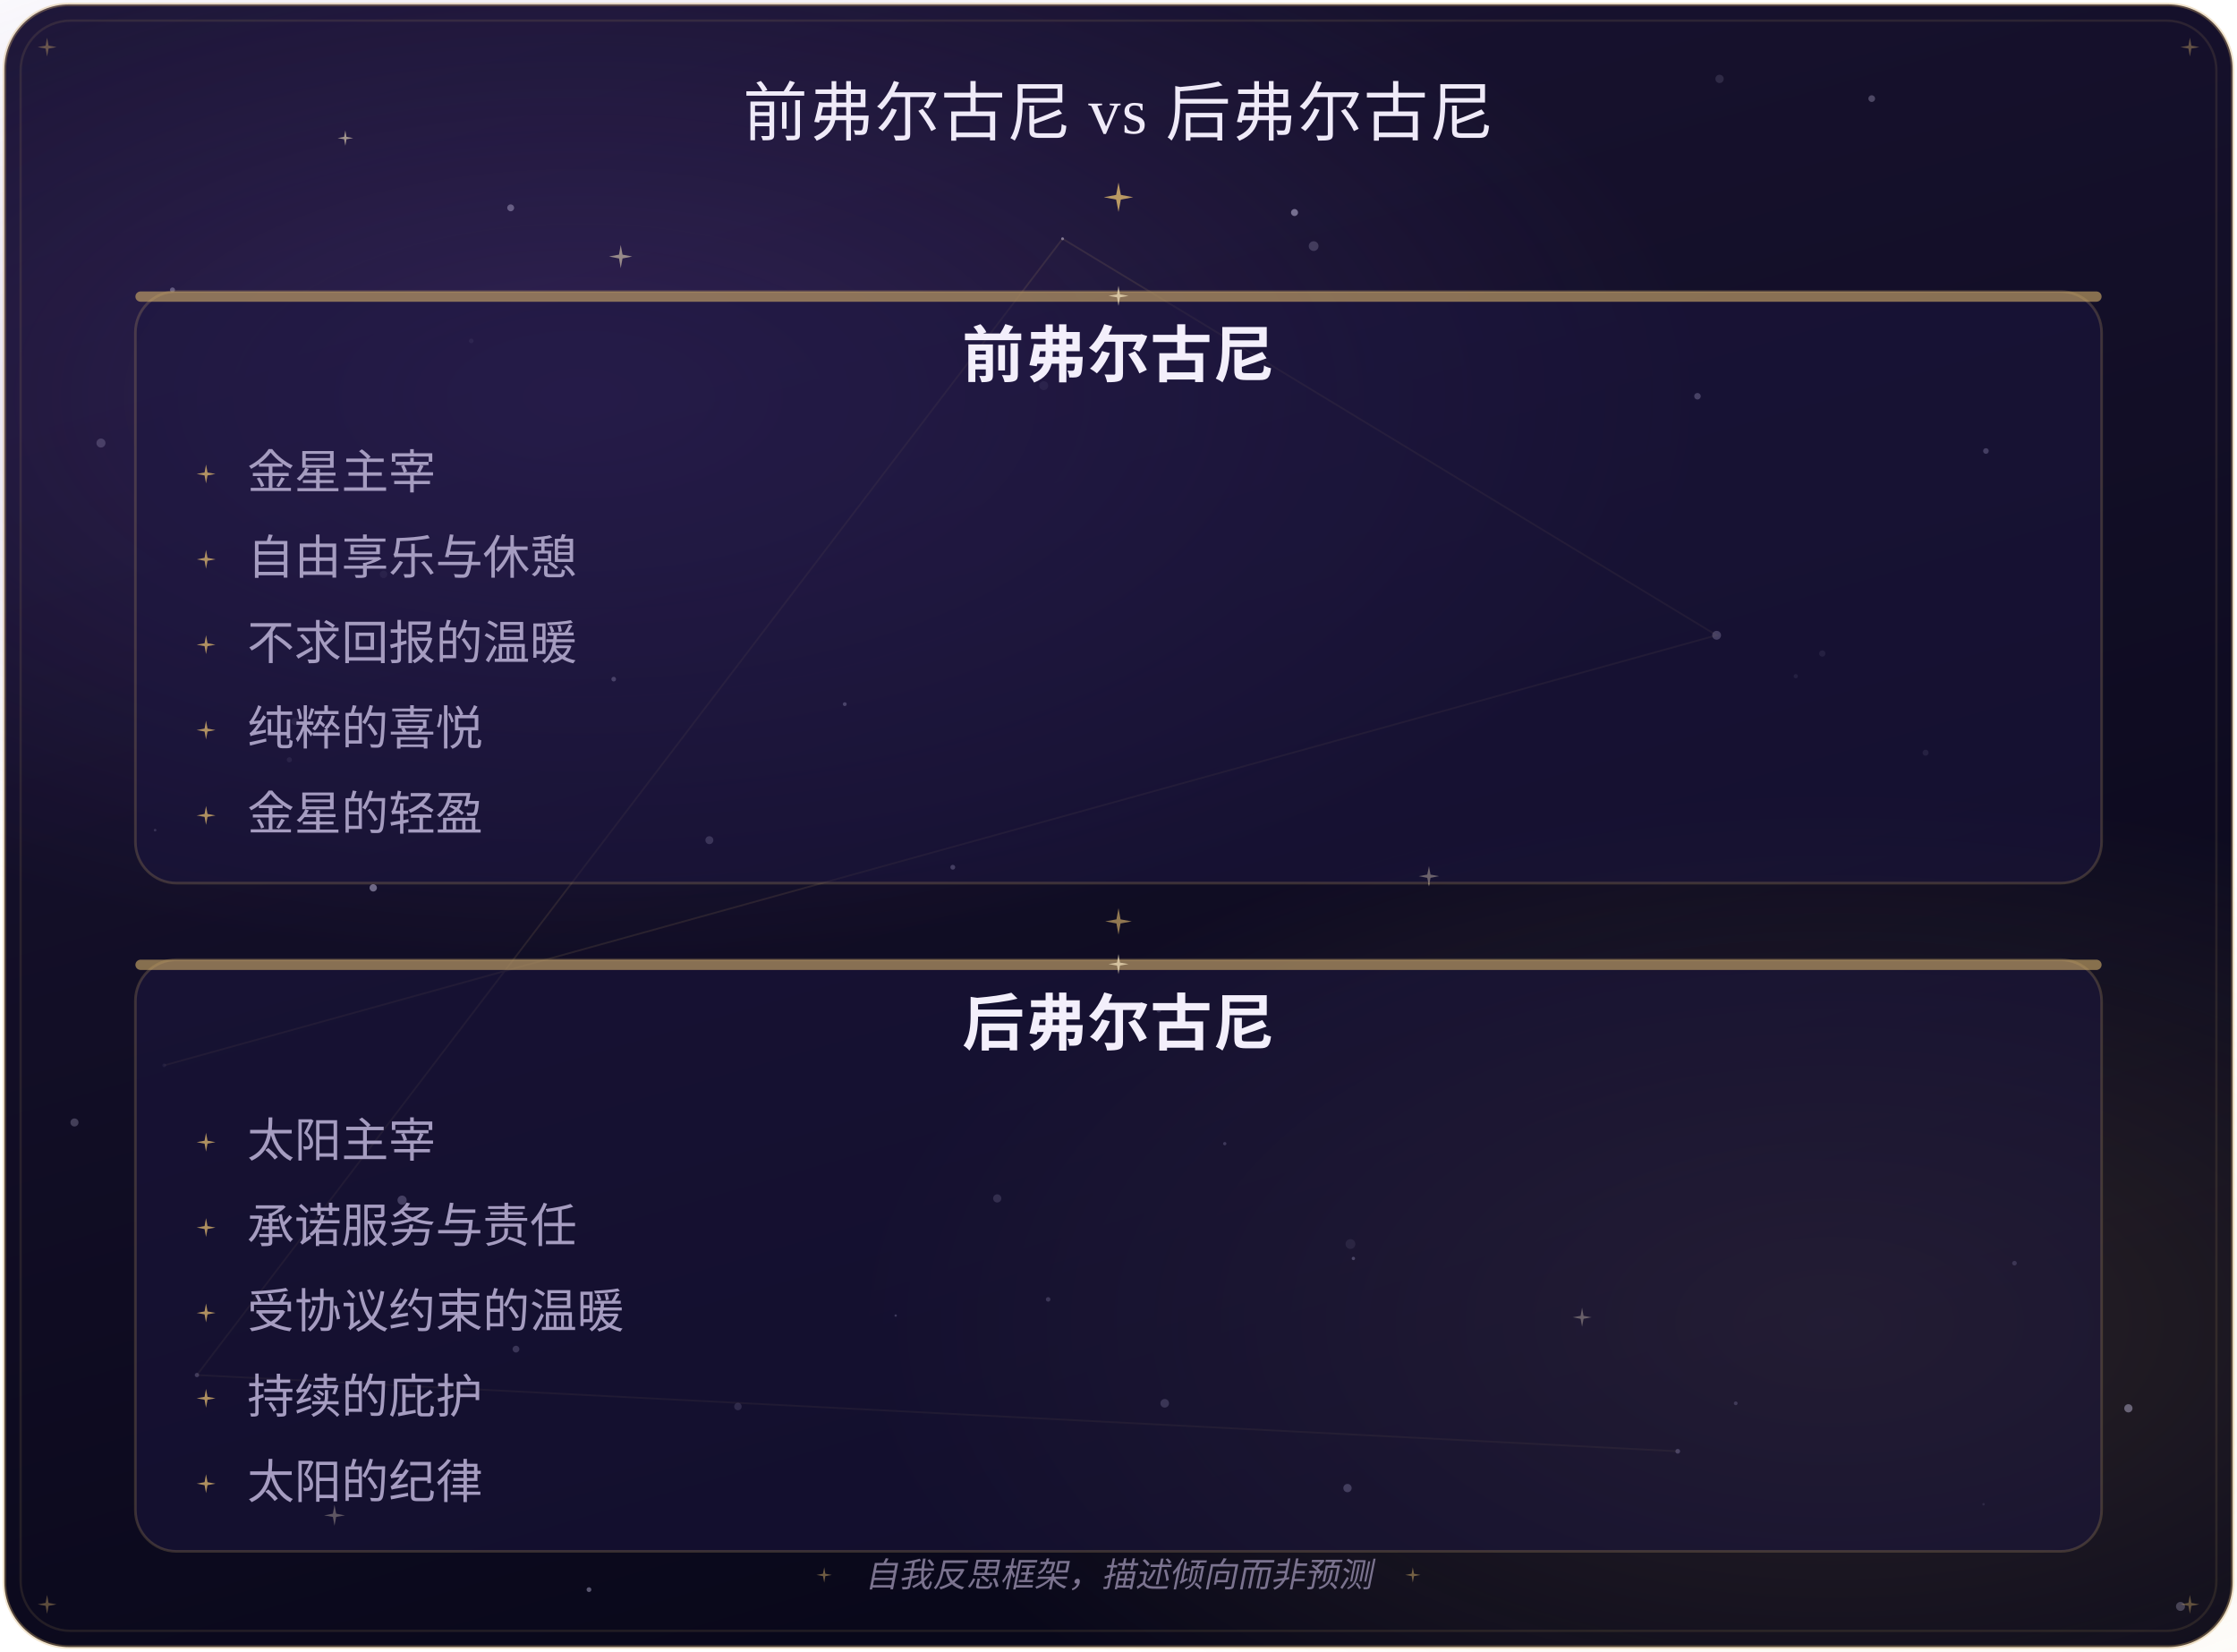
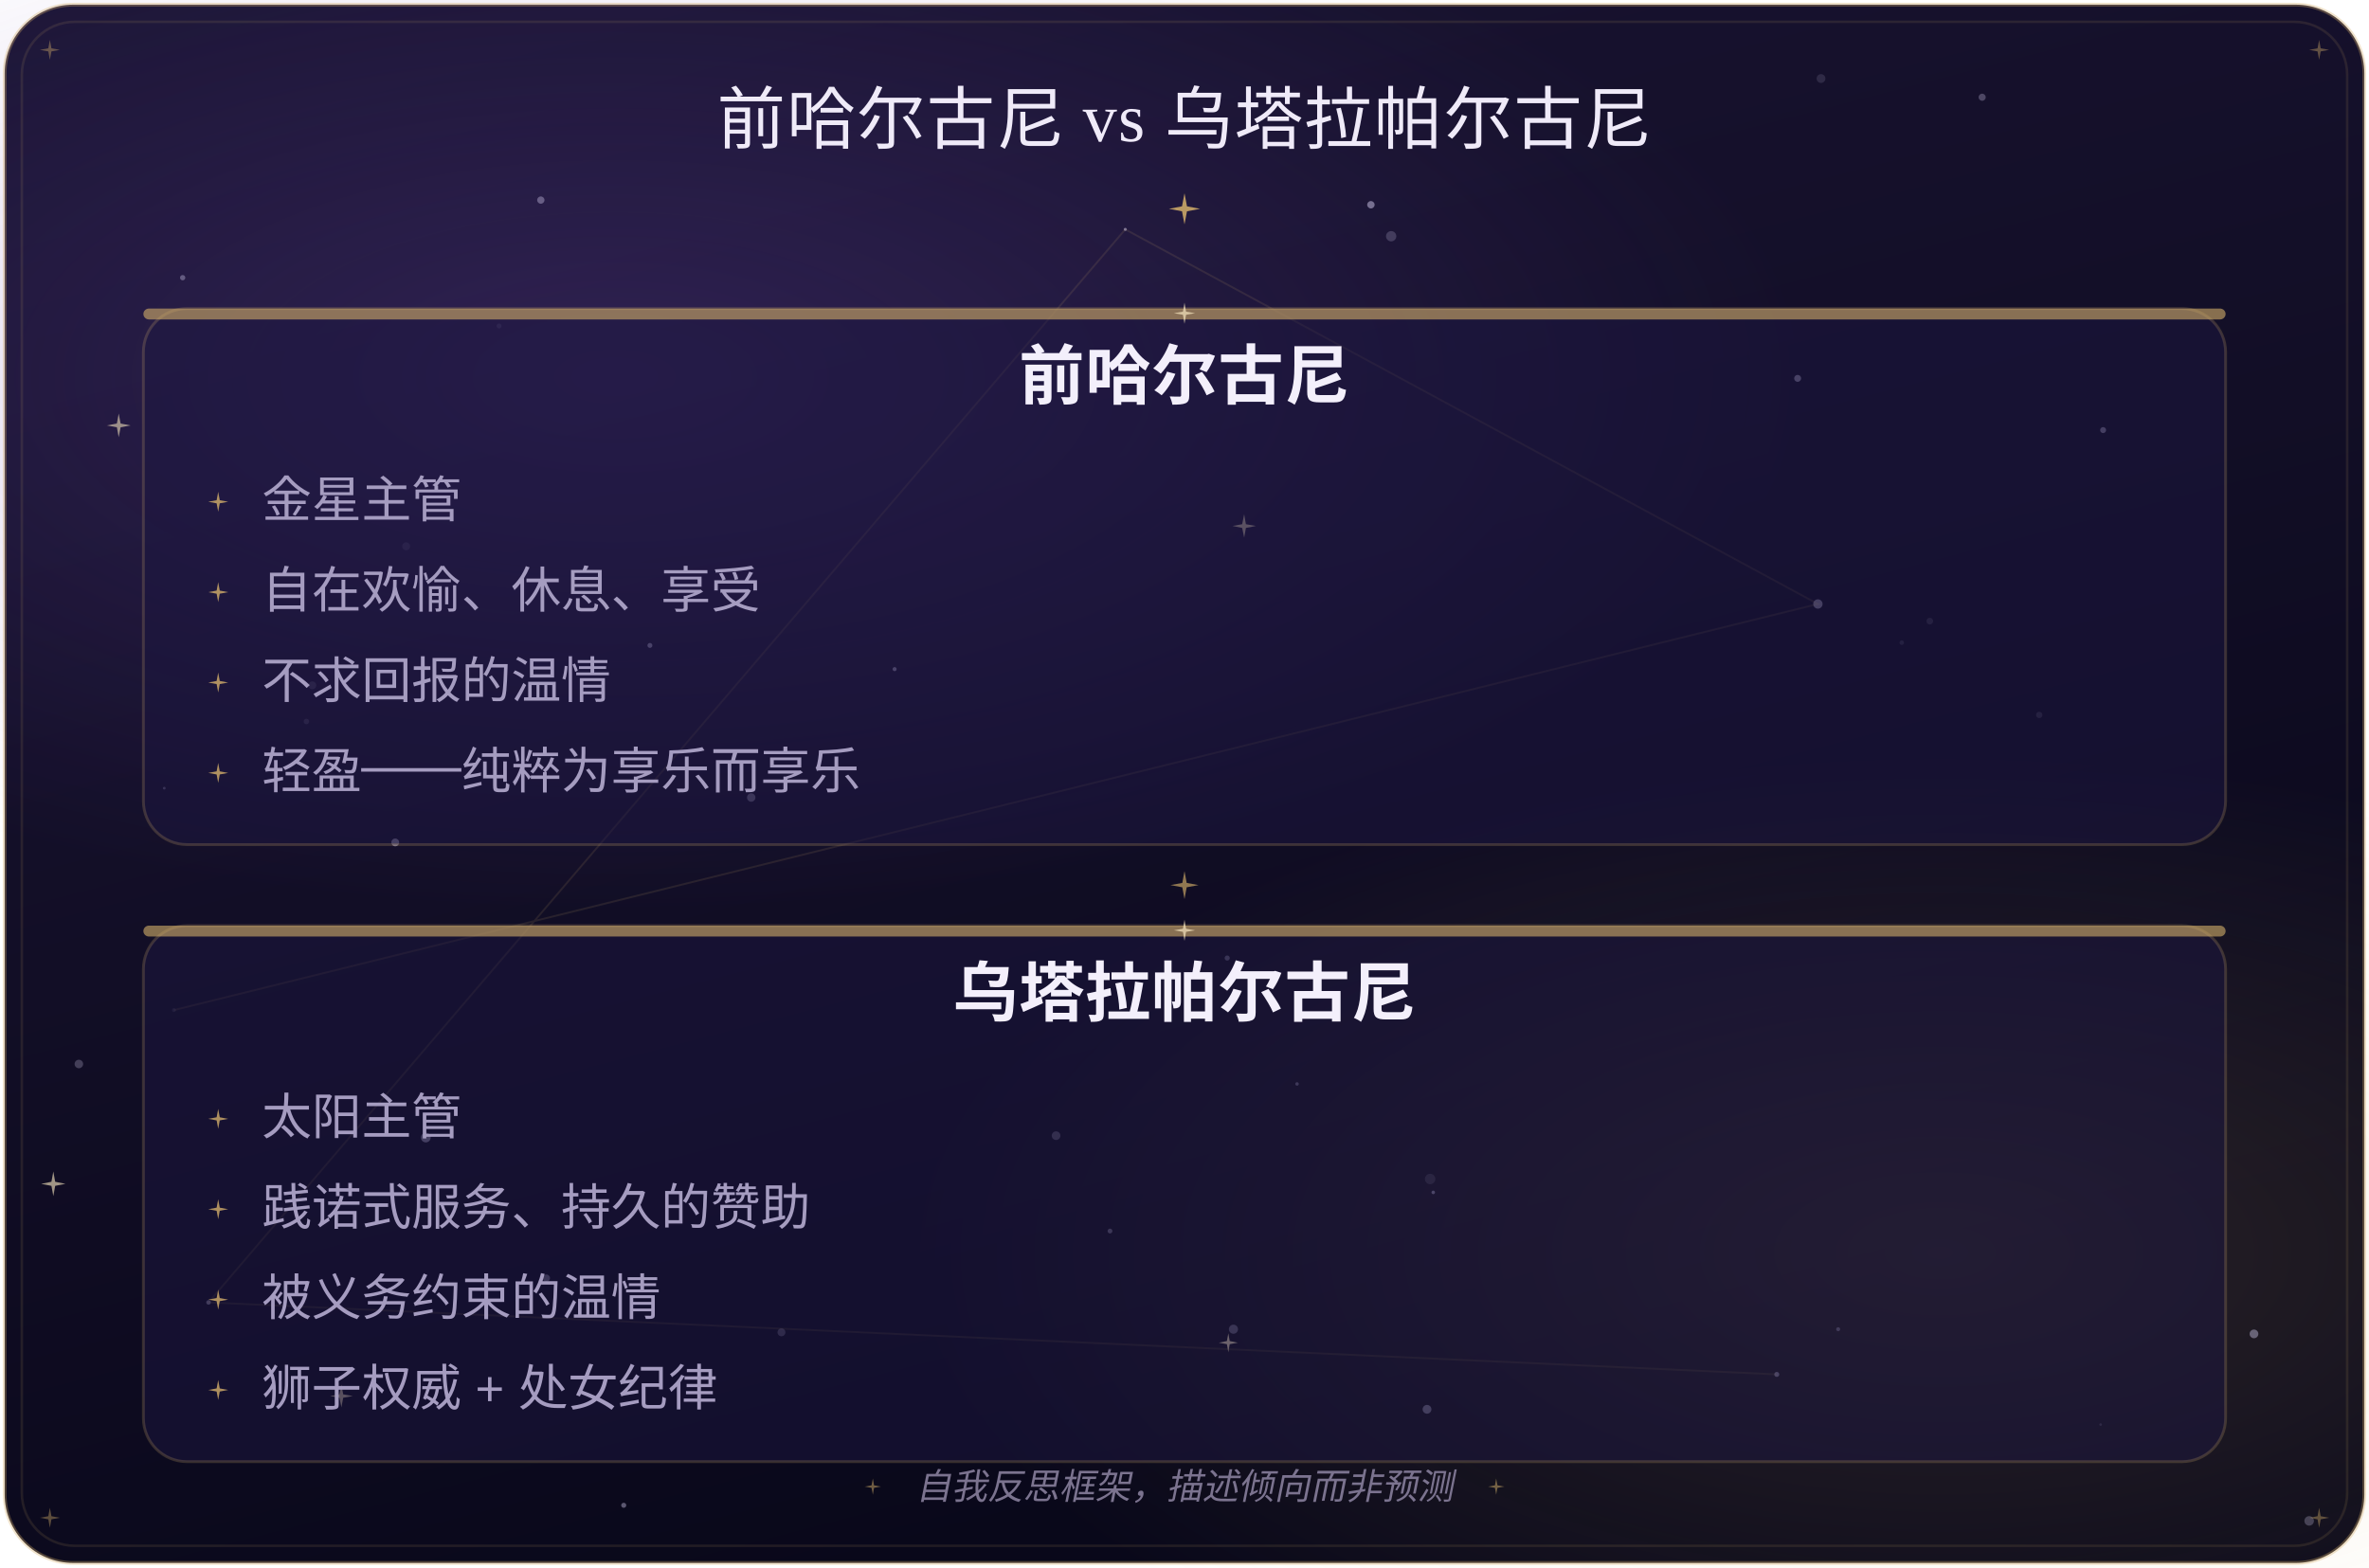
- <svg xmlns="http://www.w3.org/2000/svg" viewBox="0 0 760 561" role="img" aria-label="前弗尔古尼 vs 后弗尔古尼">
+ <svg xmlns="http://www.w3.org/2000/svg" viewBox="0 0 760 503" role="img" aria-label="前哈尔古尼 vs 乌塔拉帕尔古尼">
  <defs>
    <linearGradient id="uttaraphalguninakshatra0zh-panel" x1="0" y1="0" x2="0.4" y2="1">
      <stop offset="0" stop-color="#1a1433" />
      <stop offset="0.55" stop-color="#120e26" />
      <stop offset="1" stop-color="#09081a" />
    </linearGradient>
    <radialGradient id="uttaraphalguninakshatra0zh-foil" cx="0.42" cy="0.34" r="0.75">
      <stop offset="0" stop-color="#fbf0d2" />
      <stop offset="0.5" stop-color="#e8c882" />
      <stop offset="1" stop-color="#b8923f" />
    </radialGradient>
    <radialGradient id="uttaraphalguninakshatra0zh-glow" cx="0.5" cy="0.5" r="0.5">
      <stop offset="0" stop-color="#f6e6bf" />
      <stop offset="1" stop-color="#f6e6bf" stop-opacity="0" />
    </radialGradient>
    <radialGradient id="uttaraphalguninakshatra0zh-neb1" cx="0.5" cy="0.5" r="0.5">
      <stop offset="0" stop-color="#6f4bb0" stop-opacity="0.28" />
      <stop offset="1" stop-color="#6f4bb0" stop-opacity="0" />
    </radialGradient>
    <radialGradient id="uttaraphalguninakshatra0zh-neb2" cx="0.5" cy="0.5" r="0.5">
      <stop offset="0" stop-color="#d4af6a" stop-opacity="0.16" />
      <stop offset="1" stop-color="#d4af6a" stop-opacity="0" />
    </radialGradient>
    <linearGradient id="uttaraphalguninakshatra0zh-rule" x1="0" y1="0" x2="1" y2="0">
      <stop offset="0" stop-color="#d4af6a" stop-opacity="0" />
      <stop offset="0.5" stop-color="#d4af6a" stop-opacity="0.6" />
      <stop offset="1" stop-color="#d4af6a" stop-opacity="0" />
    </linearGradient>
  </defs>
-   <rect x="1.5" y="1.5" width="757" height="558" rx="22" fill="url(#uttaraphalguninakshatra0zh-panel)" />
-   <ellipse cx="198" cy="135" rx="380" ry="191" fill="url(#uttaraphalguninakshatra0zh-neb1)" />
-   <ellipse cx="623" cy="449" rx="334" ry="180" fill="url(#uttaraphalguninakshatra0zh-neb2)" />
-   <circle cx="208.5" cy="230.7" r="0.79" fill="#cfc8ea" opacity="0.50" />
-   <circle cx="200.1" cy="540.0" r="0.81" fill="#cfc8ea" opacity="0.41" />
-   <circle cx="619.1" cy="222.0" r="1.07" fill="#cfc8ea" opacity="0.16" />
-   <circle cx="674.7" cy="153.2" r="0.96" fill="#cfc8ea" opacity="0.48" />
-   <circle cx="100.2" cy="245.1" r="1.26" fill="#cfc8ea" opacity="0.15" />
-   <circle cx="673.9" cy="511.0" r="0.42" fill="#cfc8ea" opacity="0.21" />
-   <circle cx="740.8" cy="545.7" r="1.53" fill="#cfc8ea" opacity="0.27" />
-   <circle cx="654.2" cy="255.7" r="1.02" fill="#cfc8ea" opacity="0.17" />
-   <circle cx="610.1" cy="229.7" r="0.72" fill="#cfc8ea" opacity="0.16" />
-   <circle cx="287.0" cy="239.2" r="0.65" fill="#cfc8ea" opacity="0.51" />
-   <circle cx="570.0" cy="493.0" r="0.80" fill="#cfc8ea" opacity="0.50" />
-   <circle cx="356.1" cy="441.4" r="0.77" fill="#cfc8ea" opacity="0.39" />
-   <circle cx="589.7" cy="476.7" r="0.64" fill="#cfc8ea" opacity="0.39" />
-   <circle cx="723.1" cy="478.4" r="1.40" fill="#cfc8ea" opacity="0.42" />
-   <circle cx="66.9" cy="467.1" r="0.74" fill="#cfc8ea" opacity="0.43" />
-   <circle cx="395.7" cy="476.7" r="1.46" fill="#cfc8ea" opacity="0.37" />
-   <circle cx="361.0" cy="81.1" r="0.49" fill="#cfc8ea" opacity="0.51" />
-   <circle cx="52.7" cy="282.0" r="0.44" fill="#cfc8ea" opacity="0.34" />
-   <circle cx="98.3" cy="258.1" r="0.88" fill="#cfc8ea" opacity="0.16" />
-   <circle cx="584.2" cy="26.8" r="1.41" fill="#cfc8ea" opacity="0.14" />
-   <circle cx="250.7" cy="477.8" r="1.27" fill="#cfc8ea" opacity="0.28" />
-   <circle cx="439.8" cy="72.2" r="1.19" fill="#cfc8ea" opacity="0.50" />
-   <circle cx="160.1" cy="115.8" r="0.79" fill="#cfc8ea" opacity="0.13" />
-   <circle cx="583.2" cy="215.8" r="1.50" fill="#cfc8ea" opacity="0.48" />
-   <circle cx="459.8" cy="427.5" r="0.57" fill="#cfc8ea" opacity="0.54" />
-   <circle cx="136.6" cy="407.7" r="1.56" fill="#cfc8ea" opacity="0.49" />
-   <circle cx="338.8" cy="407.1" r="1.39" fill="#cfc8ea" opacity="0.30" />
-   <circle cx="241.0" cy="285.4" r="1.35" fill="#cfc8ea" opacity="0.37" />
-   <circle cx="25.3" cy="381.3" r="1.37" fill="#cfc8ea" opacity="0.26" />
-   <circle cx="416.1" cy="388.5" r="0.56" fill="#cfc8ea" opacity="0.40" />
-   <circle cx="576.7" cy="134.6" r="1.11" fill="#cfc8ea" opacity="0.51" />
-   <circle cx="173.5" cy="70.6" r="1.17" fill="#cfc8ea" opacity="0.38" />
-   <circle cx="175.3" cy="458.3" r="1.15" fill="#cfc8ea" opacity="0.39" />
-   <circle cx="126.8" cy="301.6" r="1.25" fill="#cfc8ea" opacity="0.48" />
-   <circle cx="58.6" cy="98.5" r="0.85" fill="#cfc8ea" opacity="0.37" />
-   <circle cx="393.7" cy="343.1" r="0.82" fill="#cfc8ea" opacity="0.37" />
-   <circle cx="635.9" cy="33.5" r="1.14" fill="#cfc8ea" opacity="0.30" />
-   <circle cx="55.8" cy="361.9" r="0.63" fill="#cfc8ea" opacity="0.12" />
-   <circle cx="457.8" cy="505.5" r="1.41" fill="#cfc8ea" opacity="0.46" />
-   <circle cx="130.3" cy="195.1" r="1.27" fill="#cfc8ea" opacity="0.12" />
-   <circle cx="446.3" cy="83.6" r="1.65" fill="#cfc8ea" opacity="0.22" />
-   <circle cx="458.8" cy="422.6" r="1.67" fill="#cfc8ea" opacity="0.17" />
-   <circle cx="34.3" cy="150.5" r="1.53" fill="#cfc8ea" opacity="0.22" />
-   <circle cx="684.4" cy="429.1" r="0.78" fill="#cfc8ea" opacity="0.34" />
-   <circle cx="304.3" cy="446.9" r="0.40" fill="#cfc8ea" opacity="0.44" />
-   <circle cx="323.7" cy="294.6" r="0.82" fill="#cfc8ea" opacity="0.47" />
-   <circle cx="354.6" cy="131.0" r="1.51" fill="#cfc8ea" opacity="0.14" />
-   <path d="M 117.324 44.3 L 117.7 46.5 L 120.0 46.918 L 117.7 47.3 L 117.324 49.5 L 116.9 47.3 L 114.7 46.918 L 116.9 46.5 Z" fill="#f6e6bf" opacity="0.602" />
-   <path d="M 113.647 511.2 L 114.2 514.2 L 117.2 514.781 L 114.2 515.3 L 113.647 518.3 L 113.1 515.3 L 110.1 514.781 L 113.1 514.2 Z" fill="#f6e6bf" opacity="0.637" />
-   <path d="M 485.484 294.2 L 486.0 297.1 L 488.9 297.637 L 486.0 298.2 L 485.484 301.1 L 484.9 298.2 L 482.0 297.637 L 484.9 297.1 Z" fill="#f6e6bf" opacity="0.743" />
-   <path d="M 537.495 444.2 L 538.0 447.0 L 540.7 447.473 L 538.0 448.0 L 537.495 450.7 L 537.0 448.0 L 534.3 447.473 L 537.0 447.0 Z" fill="#f6e6bf" opacity="0.692" />
-   <path d="M 210.885 83.2 L 211.5 86.5 L 214.8 87.131 L 211.5 87.8 L 210.885 91.1 L 210.3 87.8 L 206.9 87.131 L 210.3 86.5 Z" fill="#f6e6bf" opacity="0.536" />
-   <path d="M 570.0 493.0 L 66.9 467.1 L 361.0 81.1 L 583.2 215.8 L 55.8 361.9" fill="none" stroke="#d4af6a" stroke-width="0.6" opacity="0.12" />
-   <rect x="1.5" y="1.5" width="757" height="558" rx="22" fill="none" stroke="#d4af6a" stroke-opacity="0.34" stroke-width="1.2" />
-   <rect x="7" y="7" width="746" height="547" rx="17" fill="none" stroke="#d4af6a" stroke-opacity="0.12" stroke-width="0.8" />
+   <rect x="1.5" y="1.5" width="757" height="500" rx="22" fill="url(#uttaraphalguninakshatra0zh-panel)" />
+   <ellipse cx="198" cy="121" rx="380" ry="171" fill="url(#uttaraphalguninakshatra0zh-neb1)" />
+   <ellipse cx="623" cy="402" rx="334" ry="161" fill="url(#uttaraphalguninakshatra0zh-neb2)" />
+   <circle cx="208.5" cy="207.1" r="0.79" fill="#cfc8ea" opacity="0.50" />
+   <circle cx="200.1" cy="483.0" r="0.81" fill="#cfc8ea" opacity="0.41" />
+   <circle cx="619.1" cy="199.3" r="1.07" fill="#cfc8ea" opacity="0.16" />
+   <circle cx="674.7" cy="138.0" r="0.96" fill="#cfc8ea" opacity="0.48" />
+   <circle cx="100.2" cy="219.9" r="1.26" fill="#cfc8ea" opacity="0.15" />
+   <circle cx="673.9" cy="457.1" r="0.42" fill="#cfc8ea" opacity="0.21" />
+   <circle cx="740.8" cy="488.0" r="1.53" fill="#cfc8ea" opacity="0.27" />
+   <circle cx="654.2" cy="229.4" r="1.02" fill="#cfc8ea" opacity="0.17" />
+   <circle cx="610.1" cy="206.2" r="0.72" fill="#cfc8ea" opacity="0.16" />
+   <circle cx="287.0" cy="214.7" r="0.65" fill="#cfc8ea" opacity="0.51" />
+   <circle cx="570.0" cy="441.0" r="0.80" fill="#cfc8ea" opacity="0.50" />
+   <circle cx="356.1" cy="395.0" r="0.77" fill="#cfc8ea" opacity="0.39" />
+   <circle cx="589.7" cy="426.5" r="0.64" fill="#cfc8ea" opacity="0.39" />
+   <circle cx="723.1" cy="428.0" r="1.40" fill="#cfc8ea" opacity="0.42" />
+   <circle cx="66.9" cy="417.9" r="0.74" fill="#cfc8ea" opacity="0.43" />
+   <circle cx="395.7" cy="426.5" r="1.46" fill="#cfc8ea" opacity="0.37" />
+   <circle cx="361.0" cy="73.6" r="0.49" fill="#cfc8ea" opacity="0.51" />
+   <circle cx="52.7" cy="252.9" r="0.44" fill="#cfc8ea" opacity="0.34" />
+   <circle cx="98.3" cy="231.5" r="0.88" fill="#cfc8ea" opacity="0.16" />
+   <circle cx="584.2" cy="25.2" r="1.41" fill="#cfc8ea" opacity="0.14" />
+   <circle cx="250.7" cy="427.5" r="1.27" fill="#cfc8ea" opacity="0.28" />
+   <circle cx="439.8" cy="65.7" r="1.19" fill="#cfc8ea" opacity="0.50" />
+   <circle cx="160.1" cy="104.6" r="0.79" fill="#cfc8ea" opacity="0.13" />
+   <circle cx="583.2" cy="193.8" r="1.50" fill="#cfc8ea" opacity="0.48" />
+   <circle cx="459.8" cy="382.6" r="0.57" fill="#cfc8ea" opacity="0.54" />
+   <circle cx="136.6" cy="365.0" r="1.56" fill="#cfc8ea" opacity="0.49" />
+   <circle cx="338.8" cy="364.4" r="1.39" fill="#cfc8ea" opacity="0.30" />
+   <circle cx="241.0" cy="255.9" r="1.35" fill="#cfc8ea" opacity="0.37" />
+   <circle cx="25.3" cy="341.4" r="1.37" fill="#cfc8ea" opacity="0.26" />
+   <circle cx="416.1" cy="347.8" r="0.56" fill="#cfc8ea" opacity="0.40" />
+   <circle cx="576.7" cy="121.4" r="1.11" fill="#cfc8ea" opacity="0.51" />
+   <circle cx="173.5" cy="64.2" r="1.17" fill="#cfc8ea" opacity="0.38" />
+   <circle cx="175.3" cy="410.1" r="1.15" fill="#cfc8ea" opacity="0.39" />
+   <circle cx="126.8" cy="270.3" r="1.25" fill="#cfc8ea" opacity="0.48" />
+   <circle cx="58.6" cy="89.1" r="0.85" fill="#cfc8ea" opacity="0.37" />
+   <circle cx="393.7" cy="307.4" r="0.82" fill="#cfc8ea" opacity="0.37" />
+   <circle cx="635.9" cy="31.2" r="1.14" fill="#cfc8ea" opacity="0.30" />
+   <circle cx="55.8" cy="324.1" r="0.63" fill="#cfc8ea" opacity="0.12" />
+   <circle cx="457.8" cy="452.2" r="1.41" fill="#cfc8ea" opacity="0.46" />
+   <circle cx="130.3" cy="175.3" r="1.27" fill="#cfc8ea" opacity="0.12" />
+   <circle cx="446.3" cy="75.8" r="1.65" fill="#cfc8ea" opacity="0.22" />
+   <circle cx="458.8" cy="378.3" r="1.67" fill="#cfc8ea" opacity="0.17" />
+   <path d="M 38.075 132.7 L 38.7 135.9 L 41.9 136.507 L 38.7 137.1 L 38.075 140.3 L 37.5 137.1 L 34.3 136.507 L 37.5 135.9 Z" fill="#f6e6bf" opacity="0.571" />
+   <path d="M 109.528 444.3 L 110.1 447.4 L 113.2 447.949 L 110.1 448.5 L 109.528 451.6 L 108.9 448.5 L 105.9 447.949 L 108.9 447.4 Z" fill="#f6e6bf" opacity="0.587" />
+   <path d="M 394.061 427.8 L 394.5 430.3 L 397.1 430.83 L 394.5 431.3 L 394.061 433.9 L 393.6 431.3 L 391.0 430.83 L 393.6 430.3 Z" fill="#f6e6bf" opacity="0.743" />
+   <path d="M 17.106 375.9 L 17.7 379.2 L 21.0 379.854 L 17.7 380.5 L 17.106 383.8 L 16.5 380.5 L 13.2 379.854 L 16.5 379.2 Z" fill="#f6e6bf" opacity="0.627" />
+   <path d="M 399.142 165.0 L 399.7 168.2 L 402.9 168.763 L 399.7 169.4 L 399.142 172.5 L 398.5 169.4 L 395.4 168.763 L 398.5 168.2 Z" fill="#f6e6bf" opacity="0.563" />
+   <path d="M 570.0 441.0 L 66.9 417.9 L 361.0 73.6 L 583.2 193.8 L 55.8 324.1" fill="none" stroke="#d4af6a" stroke-width="0.6" opacity="0.12" />
+   <rect x="1.5" y="1.5" width="757" height="500" rx="22" fill="none" stroke="#d4af6a" stroke-opacity="0.34" stroke-width="1.2" />
+   <rect x="7" y="7" width="746" height="489" rx="17" fill="none" stroke="#d4af6a" stroke-opacity="0.12" stroke-width="0.8" />
  <path d="M 16 12.8 L 16.5 15.5 L 19.2 16 L 16.5 16.5 L 16 19.2 L 15.5 16.5 L 12.8 16 L 15.5 15.5 Z" fill="#d4af6a" opacity="0.4" />
  <path d="M 744 12.8 L 744.5 15.5 L 747.2 16 L 744.5 16.5 L 744 19.2 L 743.5 16.5 L 740.8 16 L 743.5 15.5 Z" fill="#d4af6a" opacity="0.4" />
-   <path d="M 16 541.8 L 16.5 544.5 L 19.2 545 L 16.5 545.5 L 16 548.2 L 15.5 545.5 L 12.8 545 L 15.5 544.5 Z" fill="#d4af6a" opacity="0.4" />
-   <path d="M 744 541.8 L 744.5 544.5 L 747.2 545 L 744.5 545.5 L 744 548.2 L 743.5 545.5 L 740.8 545 L 743.5 544.5 Z" fill="#d4af6a" opacity="0.4" />
-   <text x="380" y="46" text-anchor="middle" font-family="Georgia, 'Times New Roman', serif" font-size="22" letter-spacing="0.4" fill="#efeaf8">前弗尔古尼 vs 后弗尔古尼</text>
+   <path d="M 16 483.8 L 16.5 486.5 L 19.2 487 L 16.5 487.5 L 16 490.2 L 15.5 487.5 L 12.8 487 L 15.5 486.5 Z" fill="#d4af6a" opacity="0.4" />
+   <path d="M 744 483.8 L 744.5 486.5 L 747.2 487 L 744.5 487.5 L 744 490.2 L 743.5 487.5 L 740.8 487 L 743.5 486.5 Z" fill="#d4af6a" opacity="0.4" />
+   <text x="380" y="46" text-anchor="middle" font-family="Georgia, 'Times New Roman', serif" font-size="22" letter-spacing="0.4" fill="#efeaf8">前哈尔古尼 vs 乌塔拉帕尔古尼</text>
  <line x1="230" y1="67" x2="368" y2="67" stroke="url(#uttaraphalguninakshatra0zh-rule)" stroke-width="1" />
  <line x1="392" y1="67" x2="530" y2="67" stroke="url(#uttaraphalguninakshatra0zh-rule)" stroke-width="1" />
  <path d="M 380 62.0 L 380.8 66.2 L 385.0 67 L 380.8 67.8 L 380 72.0 L 379.2 67.8 L 375.0 67 L 379.2 66.2 Z" fill="#d4af6a" opacity="0.85" />
-   <rect x="46" y="99" width="668" height="201.0" rx="14" fill="#1d1740" fill-opacity="0.5" stroke="#d4af6a" stroke-opacity="0.22" stroke-width="0.9" />
+   <rect x="46" y="99" width="668" height="172.0" rx="14" fill="#1d1740" fill-opacity="0.5" stroke="#d4af6a" stroke-opacity="0.22" stroke-width="0.9" />
  <rect x="46" y="99" width="668" height="3.5" rx="1.8" fill="#d4af6a" fill-opacity="0.6" />
  <path d="M 380 97.1 L 380.5 100.0 L 383.4 100.5 L 380.5 101.0 L 380 103.9 L 379.5 101.0 L 376.6 100.5 L 379.5 100.0 Z" fill="#f6e6bf" opacity="0.7" />
-   <text x="380" y="128.0" text-anchor="middle" font-family="Georgia, 'Times New Roman', serif" font-size="21" font-weight="700" letter-spacing="0.3" fill="#f3effb">前弗尔古尼</text>
+   <text x="380" y="128.0" text-anchor="middle" font-family="Georgia, 'Times New Roman', serif" font-size="21" font-weight="700" letter-spacing="0.3" fill="#f3effb">前哈尔古尼</text>
  <path d="M 70 157.8 L 70.5 160.5 L 73.2 161 L 70.5 161.5 L 70 164.2 L 69.5 161.5 L 66.8 161 L 69.5 160.5 Z" fill="#d4af6a" opacity="0.8" />
-   <text x="84" y="166.0" font-family="Helvetica, Arial, sans-serif" font-size="16" fill="#a59cc0">金星主宰</text>
+   <text x="84" y="166.0" font-family="Helvetica, Arial, sans-serif" font-size="16" fill="#a59cc0">金星主管</text>
  <path d="M 70 186.8 L 70.5 189.5 L 73.2 190 L 70.5 190.5 L 70 193.2 L 69.5 190.5 L 66.8 190 L 69.5 189.5 Z" fill="#d4af6a" opacity="0.8" />
-   <text x="84" y="195.0" font-family="Helvetica, Arial, sans-serif" font-size="16" fill="#a59cc0">自由享乐与休憩</text>
+   <text x="84" y="195.0" font-family="Helvetica, Arial, sans-serif" font-size="16" fill="#a59cc0">自在欢愉、休息、享受</text>
  <path d="M 70 215.8 L 70.5 218.5 L 73.2 219 L 70.5 219.5 L 70 222.2 L 69.5 219.5 L 66.8 219 L 69.5 218.5 Z" fill="#d4af6a" opacity="0.8" />
-   <text x="84" y="224.0" font-family="Helvetica, Arial, sans-serif" font-size="16" fill="#a59cc0">不求回报的温暖</text>
+   <text x="84" y="224.0" font-family="Helvetica, Arial, sans-serif" font-size="16" fill="#a59cc0">不求回报的温情</text>
  <path d="M 70 244.8 L 70.5 247.5 L 73.2 248 L 70.5 248.5 L 70 251.2 L 69.5 248.5 L 66.8 248 L 69.5 247.5 Z" fill="#d4af6a" opacity="0.8" />
-   <text x="84" y="253.0" font-family="Helvetica, Arial, sans-serif" font-size="16" fill="#a59cc0">纯粹的喜悦</text>
-   <path d="M 70 273.8 L 70.5 276.5 L 73.2 277 L 70.5 277.5 L 70 280.2 L 69.5 277.5 L 66.8 277 L 69.5 276.5 Z" fill="#d4af6a" opacity="0.8" />
-   <text x="84" y="282.0" font-family="Helvetica, Arial, sans-serif" font-size="16" fill="#a59cc0">金星的轻盈</text>
-   <path d="M 380 308.5 L 380.7 312.3 L 384.5 313 L 380.7 313.7 L 380 317.5 L 379.3 313.7 L 375.5 313 L 379.3 312.3 Z" fill="#d4af6a" opacity="0.65" />
-   <rect x="46" y="326" width="668" height="201.0" rx="14" fill="#1d1740" fill-opacity="0.5" stroke="#d4af6a" stroke-opacity="0.22" stroke-width="0.9" />
-   <rect x="46" y="326" width="668" height="3.5" rx="1.8" fill="#d4af6a" fill-opacity="0.6" />
-   <path d="M 380 324.1 L 380.5 327.0 L 383.4 327.5 L 380.5 328.0 L 380 330.9 L 379.5 328.0 L 376.6 327.5 L 379.5 327.0 Z" fill="#f6e6bf" opacity="0.7" />
-   <text x="380" y="355.0" text-anchor="middle" font-family="Georgia, 'Times New Roman', serif" font-size="21" font-weight="700" letter-spacing="0.3" fill="#f3effb">后弗尔古尼</text>
+   <text x="84" y="253.0" font-family="Helvetica, Arial, sans-serif" font-size="16" fill="#a59cc0">轻盈——纯粹为享乐而享乐</text>
+   <path d="M 380 279.5 L 380.7 283.3 L 384.5 284 L 380.7 284.7 L 380 288.5 L 379.3 284.7 L 375.5 284 L 379.3 283.3 Z" fill="#d4af6a" opacity="0.65" />
+   <rect x="46" y="297" width="668" height="172.0" rx="14" fill="#1d1740" fill-opacity="0.5" stroke="#d4af6a" stroke-opacity="0.22" stroke-width="0.9" />
+   <rect x="46" y="297" width="668" height="3.5" rx="1.8" fill="#d4af6a" fill-opacity="0.6" />
+   <path d="M 380 295.1 L 380.5 298.0 L 383.4 298.5 L 380.5 299.0 L 380 301.9 L 379.5 299.0 L 376.6 298.5 L 379.5 298.0 Z" fill="#f6e6bf" opacity="0.7" />
+   <text x="380" y="326.0" text-anchor="middle" font-family="Georgia, 'Times New Roman', serif" font-size="21" font-weight="700" letter-spacing="0.3" fill="#f3effb">乌塔拉帕尔古尼</text>
+   <path d="M 70 355.8 L 70.5 358.5 L 73.2 359 L 70.5 359.5 L 70 362.2 L 69.5 359.5 L 66.8 359 L 69.5 358.5 Z" fill="#d4af6a" opacity="0.8" />
+   <text x="84" y="364.0" font-family="Helvetica, Arial, sans-serif" font-size="16" fill="#a59cc0">太阳主管</text>
  <path d="M 70 384.8 L 70.5 387.5 L 73.2 388 L 70.5 388.5 L 70 391.2 L 69.5 388.5 L 66.8 388 L 69.5 387.5 Z" fill="#d4af6a" opacity="0.8" />
-   <text x="84" y="393.0" font-family="Helvetica, Arial, sans-serif" font-size="16" fill="#a59cc0">太阳主宰</text>
+   <text x="84" y="393.0" font-family="Helvetica, Arial, sans-serif" font-size="16" fill="#a59cc0">践诺式服务、持久的赞助</text>
  <path d="M 70 413.8 L 70.5 416.5 L 73.2 417 L 70.5 417.5 L 70 420.2 L 69.5 417.5 L 66.8 417 L 69.5 416.5 Z" fill="#d4af6a" opacity="0.8" />
-   <text x="84" y="422.0" font-family="Helvetica, Arial, sans-serif" font-size="16" fill="#a59cc0">承诺服务与责任</text>
+   <text x="84" y="422.0" font-family="Helvetica, Arial, sans-serif" font-size="16" fill="#a59cc0">被义务约束的温情</text>
  <path d="M 70 442.8 L 70.5 445.5 L 73.2 446 L 70.5 446.5 L 70 449.2 L 69.5 446.5 L 66.8 446 L 69.5 445.5 Z" fill="#d4af6a" opacity="0.8" />
-   <text x="84" y="451.0" font-family="Helvetica, Arial, sans-serif" font-size="16" fill="#a59cc0">受协议约束的温暖</text>
-   <path d="M 70 471.8 L 70.5 474.5 L 73.2 475 L 70.5 475.5 L 70 478.2 L 69.5 475.5 L 66.8 475 L 69.5 474.5 Z" fill="#d4af6a" opacity="0.8" />
-   <text x="84" y="480.0" font-family="Helvetica, Arial, sans-serif" font-size="16" fill="#a59cc0">持续的庇护</text>
-   <path d="M 70 500.8 L 70.5 503.5 L 73.2 504 L 70.5 504.5 L 70 507.2 L 69.5 504.5 L 66.8 504 L 69.5 503.5 Z" fill="#d4af6a" opacity="0.8" />
-   <text x="84" y="509.0" font-family="Helvetica, Arial, sans-serif" font-size="16" fill="#a59cc0">太阳的纪律</text>
-   <path d="M 280.025 532.4 L 280.4 534.6 L 282.6 535 L 280.4 535.4 L 280.025 537.6 L 279.6 535.4 L 277.4 535 L 279.6 534.6 Z" fill="#d4af6a" opacity="0.5" />
-   <text x="380" y="539" text-anchor="middle" font-family="Georgia, 'Times New Roman', serif" font-style="italic" font-size="11.5" fill="#7b738f">自我反思框架，描述倾向而非预测</text>
-   <path d="M 479.975 532.4 L 480.4 534.6 L 482.6 535 L 480.4 535.4 L 479.975 537.6 L 479.6 535.4 L 477.4 535 L 479.6 534.6 Z" fill="#d4af6a" opacity="0.5" />
+   <text x="84" y="451.0" font-family="Helvetica, Arial, sans-serif" font-size="16" fill="#a59cc0">狮子权威 + 处女纪律</text>
+   <path d="M 280.025 474.4 L 280.4 476.6 L 282.6 477 L 280.4 477.4 L 280.025 479.6 L 279.6 477.4 L 277.4 477 L 279.6 476.6 Z" fill="#d4af6a" opacity="0.5" />
+   <text x="380" y="481" text-anchor="middle" font-family="Georgia, 'Times New Roman', serif" font-style="italic" font-size="11.5" fill="#7b738f">自我反思框架，描述倾向而非预测</text>
+   <path d="M 479.975 474.4 L 480.4 476.6 L 482.6 477 L 480.4 477.4 L 479.975 479.6 L 479.6 477.4 L 477.4 477 L 479.6 476.6 Z" fill="#d4af6a" opacity="0.5" />
</svg>
